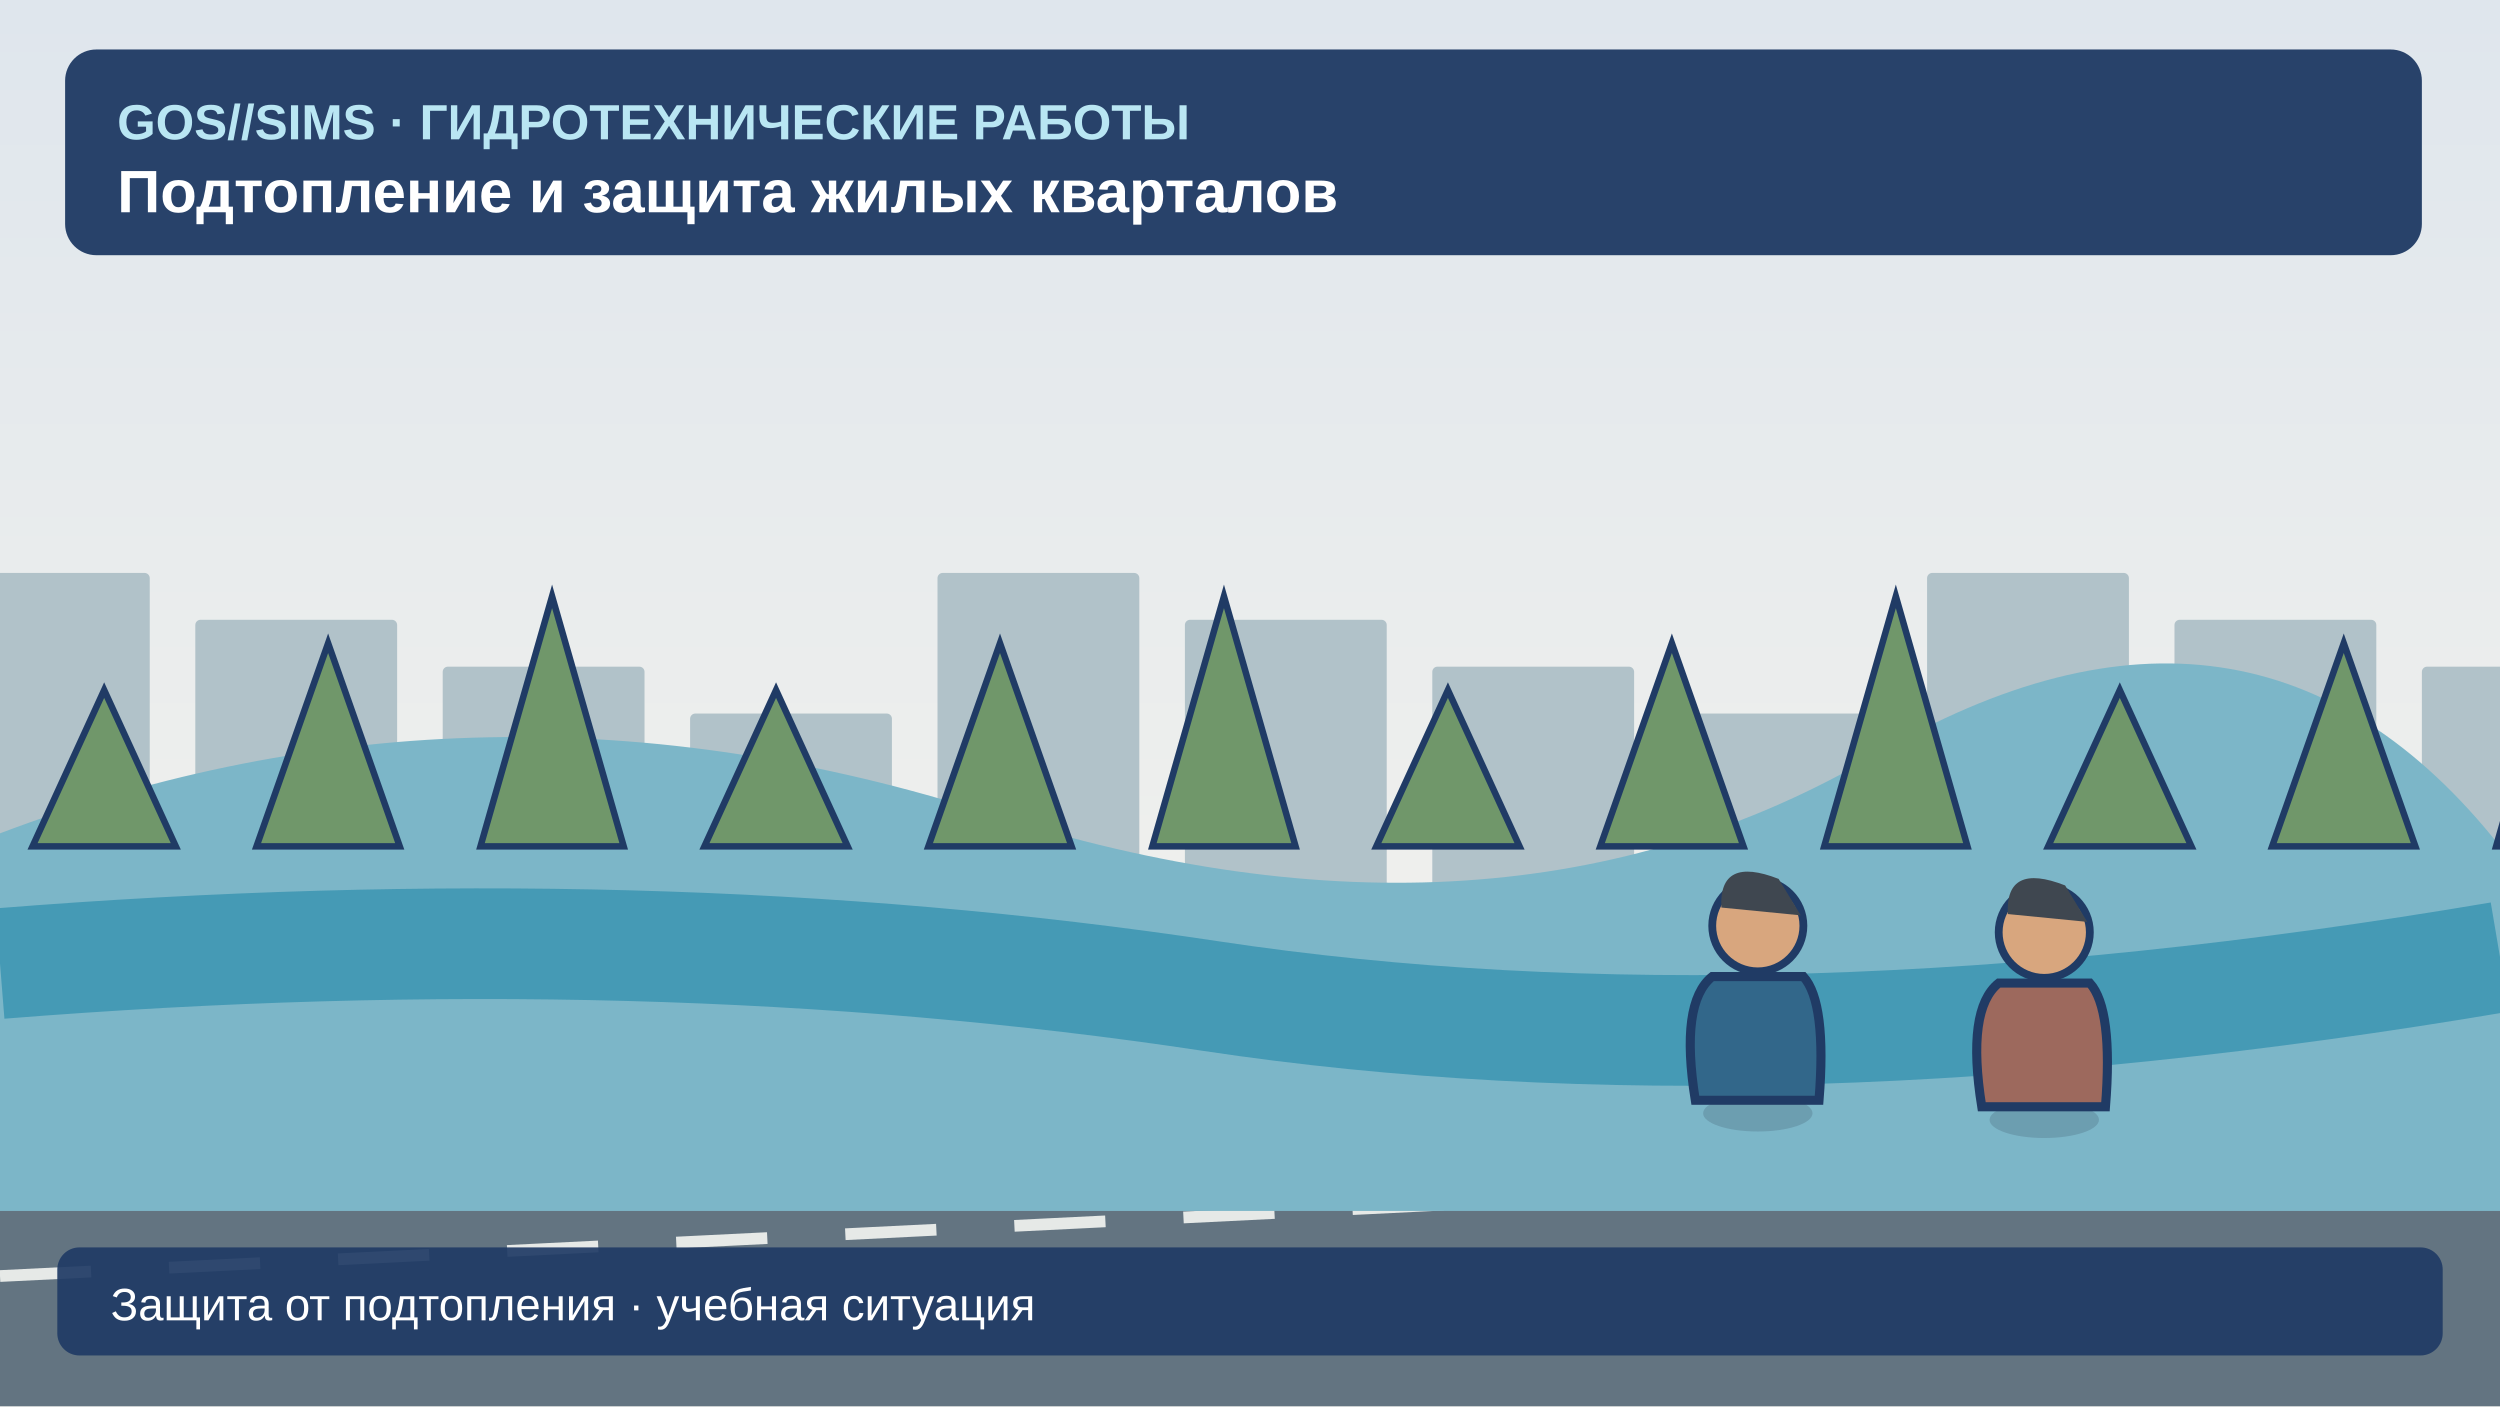
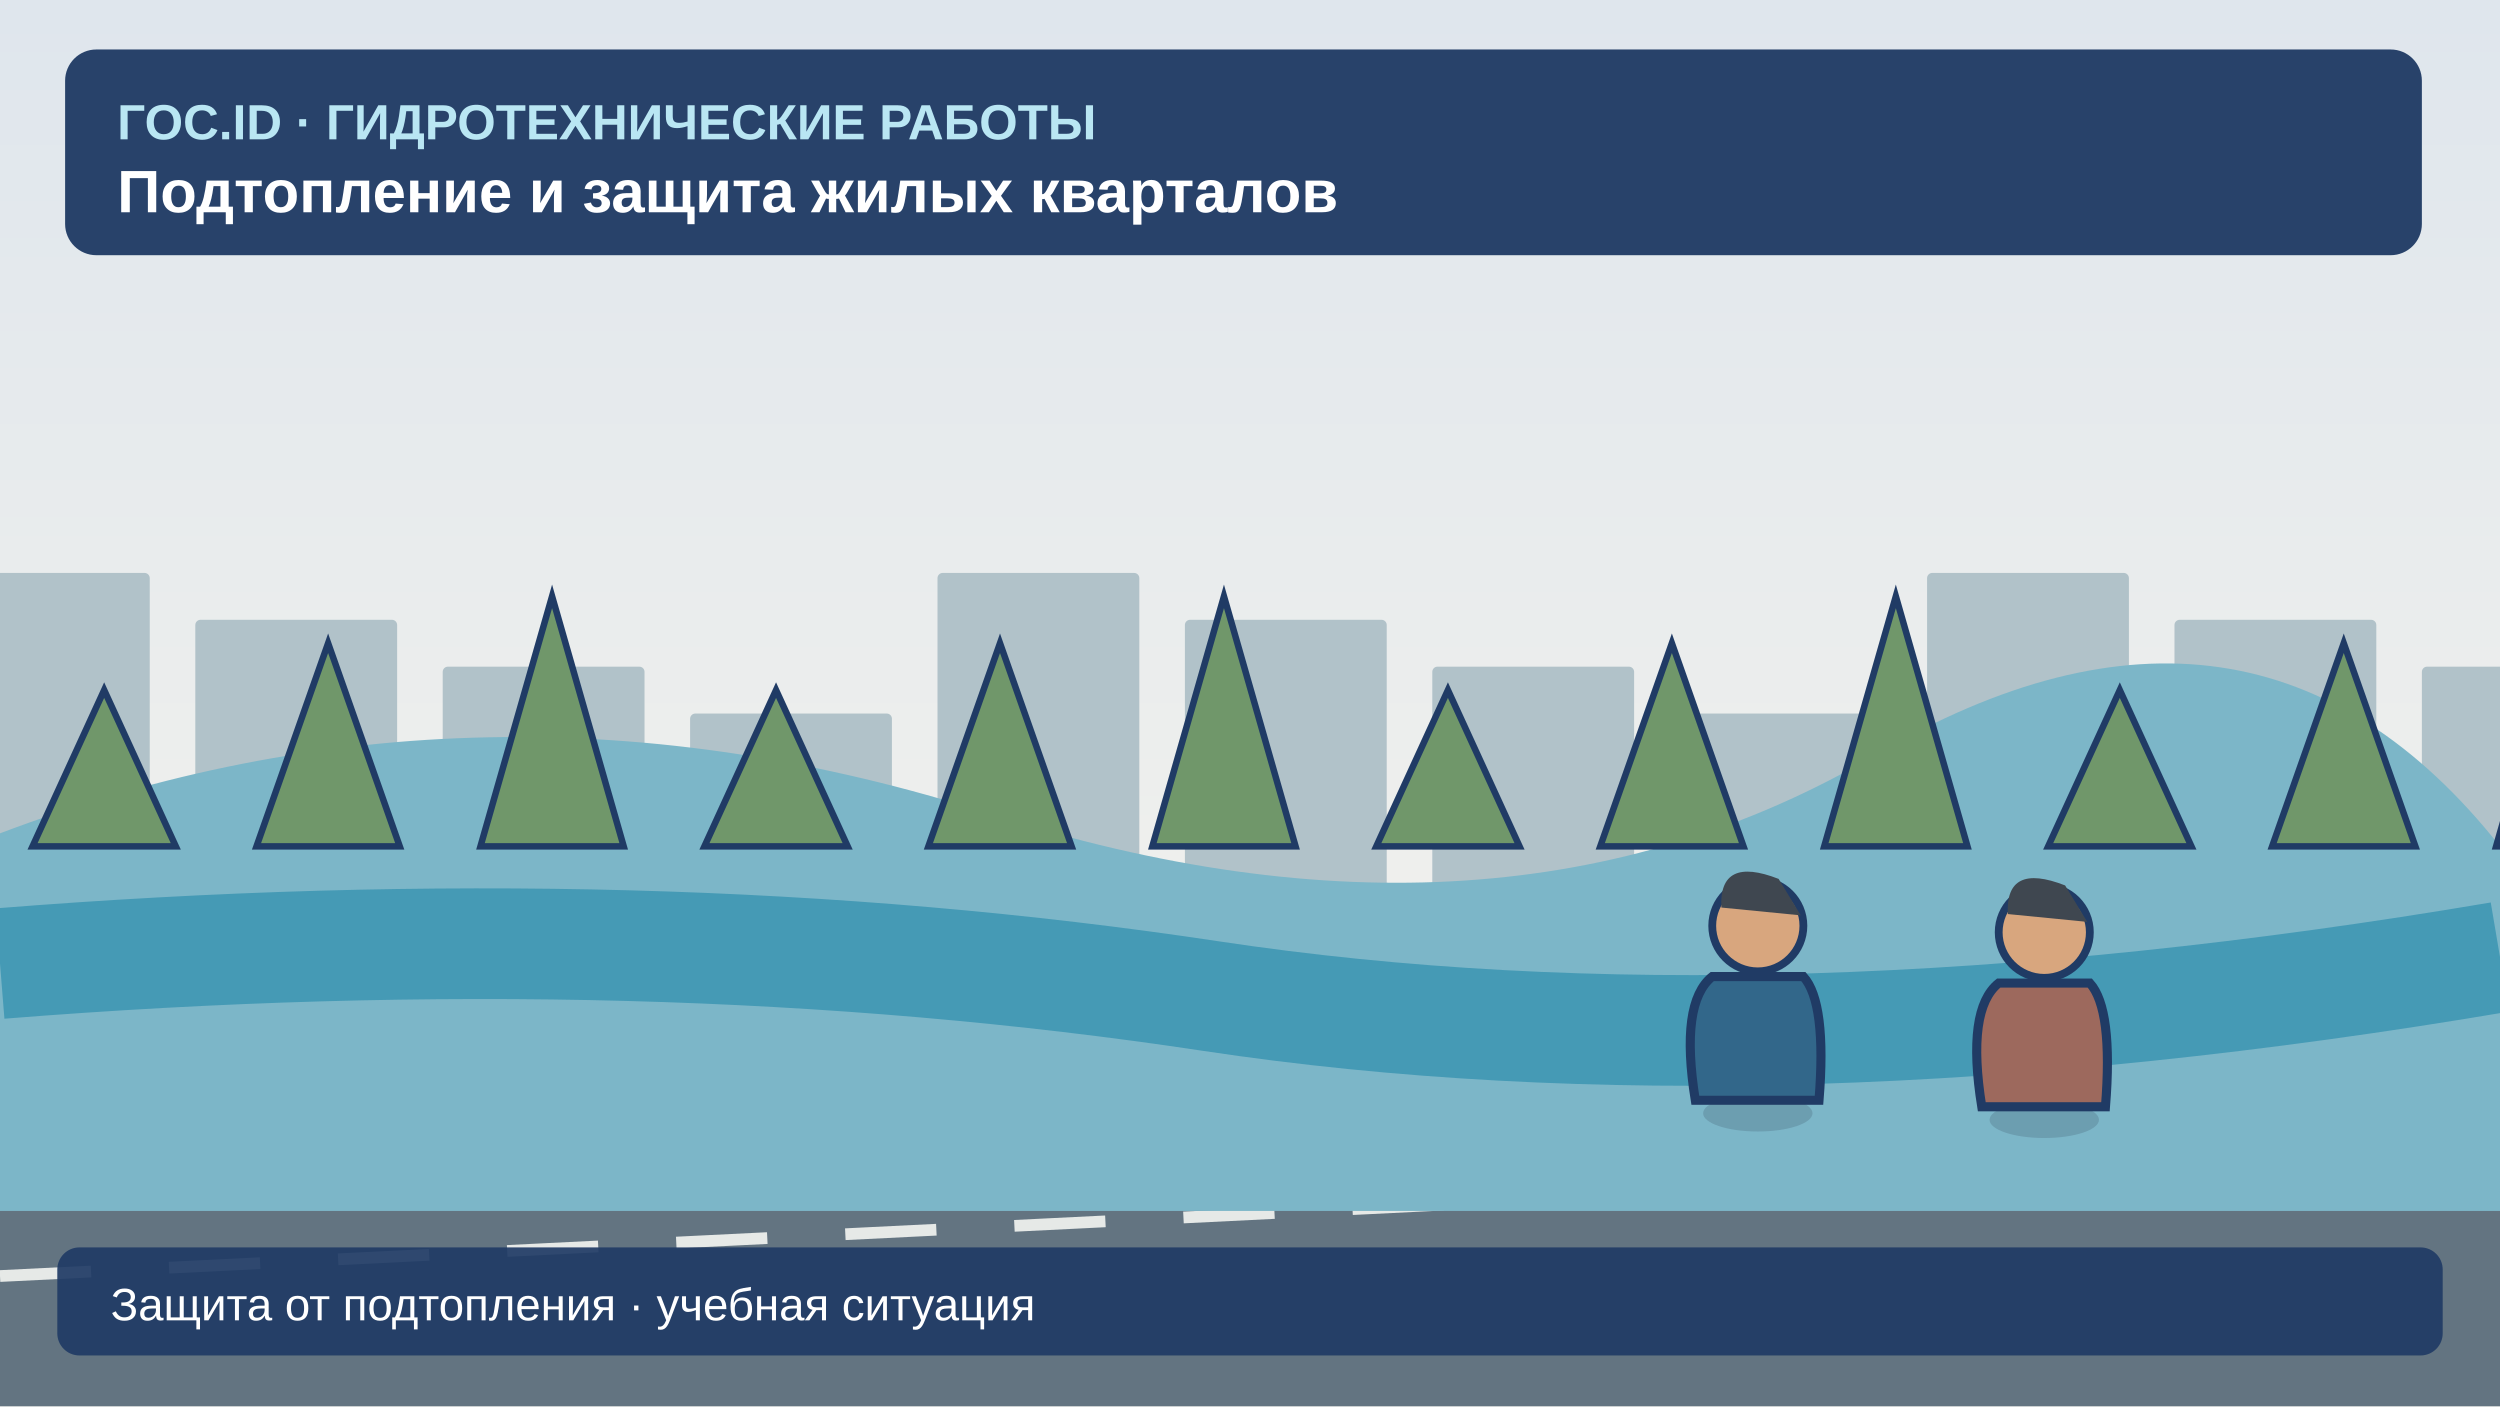
<svg xmlns="http://www.w3.org/2000/svg" width="1920" height="1080" viewBox="0 0 1920 1080" role="img" aria-label="Подтопление и защита жилых кварталов">
  <defs>
    <linearGradient id="sky" x1="0" y1="0" x2="0" y2="1">
      <stop stop-color="#dfe6ed" />
      <stop offset="1" stop-color="#f8f5ed" />
    </linearGradient>
    <linearGradient id="glass">
      <stop stop-color="#8abbd2" />
      <stop offset="1" stop-color="#c8e6ee" />
    </linearGradient>
  </defs>
  <rect width="1920" height="1080" fill="url(#sky)" />
  <g fill="#b1c2c9">
    <rect x="-40" y="440" width="155" height="350" rx="4" />
    <rect x="150" y="476" width="155" height="314" rx="4" />
    <rect x="340" y="512" width="155" height="278" rx="4" />
    <rect x="530" y="548" width="155" height="242" rx="4" />
    <rect x="720" y="440" width="155" height="350" rx="4" />
    <rect x="910" y="476" width="155" height="314" rx="4" />
    <rect x="1100" y="512" width="155" height="278" rx="4" />
    <rect x="1290" y="548" width="155" height="242" rx="4" />
    <rect x="1480" y="440" width="155" height="350" rx="4" />
    <rect x="1670" y="476" width="155" height="314" rx="4" />
    <rect x="1860" y="512" width="155" height="278" rx="4" />
  </g>
  <path d="M0 890L1920 810V1080H0Z" fill="#637481" />
  <path d="M0 980L1920 885" stroke="#e6e9e7" stroke-width="9" stroke-dasharray="70 60" />
  <path d="M0 640Q370 500 760 625T1440 580T1920 650V930H0Z" fill="#7cb6c8" />
  <path d="M25 650l55-120 55 120Z" fill="#70976a" stroke="#203b65" stroke-width="5" />
  <path d="M197 650l55-156 55 156Z" fill="#70976a" stroke="#203b65" stroke-width="5" />
  <path d="M369 650l55-192 55 192Z" fill="#70976a" stroke="#203b65" stroke-width="5" />
  <path d="M541 650l55-120 55 120Z" fill="#70976a" stroke="#203b65" stroke-width="5" />
  <path d="M713 650l55-156 55 156Z" fill="#70976a" stroke="#203b65" stroke-width="5" />
  <path d="M885 650l55-192 55 192Z" fill="#70976a" stroke="#203b65" stroke-width="5" />
  <path d="M1057 650l55-120 55 120Z" fill="#70976a" stroke="#203b65" stroke-width="5" />
  <path d="M1229 650l55-156 55 156Z" fill="#70976a" stroke="#203b65" stroke-width="5" />
  <path d="M1401 650l55-192 55 192Z" fill="#70976a" stroke="#203b65" stroke-width="5" />
  <path d="M1573 650l55-120 55 120Z" fill="#70976a" stroke="#203b65" stroke-width="5" />
  <path d="M1745 650l55-156 55 156Z" fill="#70976a" stroke="#203b65" stroke-width="5" />
  <path d="M1917 650l55-192 55 192Z" fill="#70976a" stroke="#203b65" stroke-width="5" />
  <path d="M0 740Q500 700 930 765T1920 735" fill="none" stroke="#459ab5" stroke-width="85" />
  <g transform="translate(1350,700)">
    <ellipse cx="0" cy="155" rx="42" ry="14" fill="#476478" opacity=".3" />
    <path d="M-35 50Q-60 70-48 145H47Q53 70 35 50Z" fill="#32678a" stroke="#203b65" stroke-width="7" />
    <circle cy="11" r="35" fill="#d8a67e" stroke="#203b65" stroke-width="6" />
    <path d="M-28-3Q-30-43 16-25L33 3" fill="#3f4750" />
  </g>
  <g transform="translate(1570,705)">
    <ellipse cx="0" cy="155" rx="42" ry="14" fill="#476478" opacity=".3" />
    <path d="M-35 50Q-60 70-48 145H47Q53 70 35 50Z" fill="#9d695d" stroke="#203b65" stroke-width="7" />
    <circle cy="11" r="35" fill="#d8a67e" stroke="#203b65" stroke-width="6" />
    <path d="M-28-3Q-30-43 16-25L33 3" fill="#3f4750" />
  </g>
  <rect x="50" y="38" width="1810" height="158" rx="24" fill="#203b65" opacity=".96" />
-   <text x="90" y="107" font-family="Arial,sans-serif" font-size="38" font-weight="700" fill="#b9e6f3">GOS//SIMS  ·  ГИДРОТЕХНИЧЕСКИЕ РАБОТЫ</text>
+   <text x="90" y="107" font-family="Arial,sans-serif" font-size="38" font-weight="700" fill="#b9e6f3">ГОС.ID  ·  ГИДРОТЕХНИЧЕСКИЕ РАБОТЫ</text>
  <text x="90" y="163" font-family="Arial,sans-serif" font-size="46" font-weight="700" fill="#ffffff">Подтопление и защита жилых кварталов</text>
  <rect x="44" y="958" width="1832" height="83" rx="17" fill="#203b65" opacity=".92" />
  <text x="85" y="1014" font-family="Arial,sans-serif" font-size="35" fill="#ffffff">Защита от подтопления · учебная ситуация</text>
</svg>
